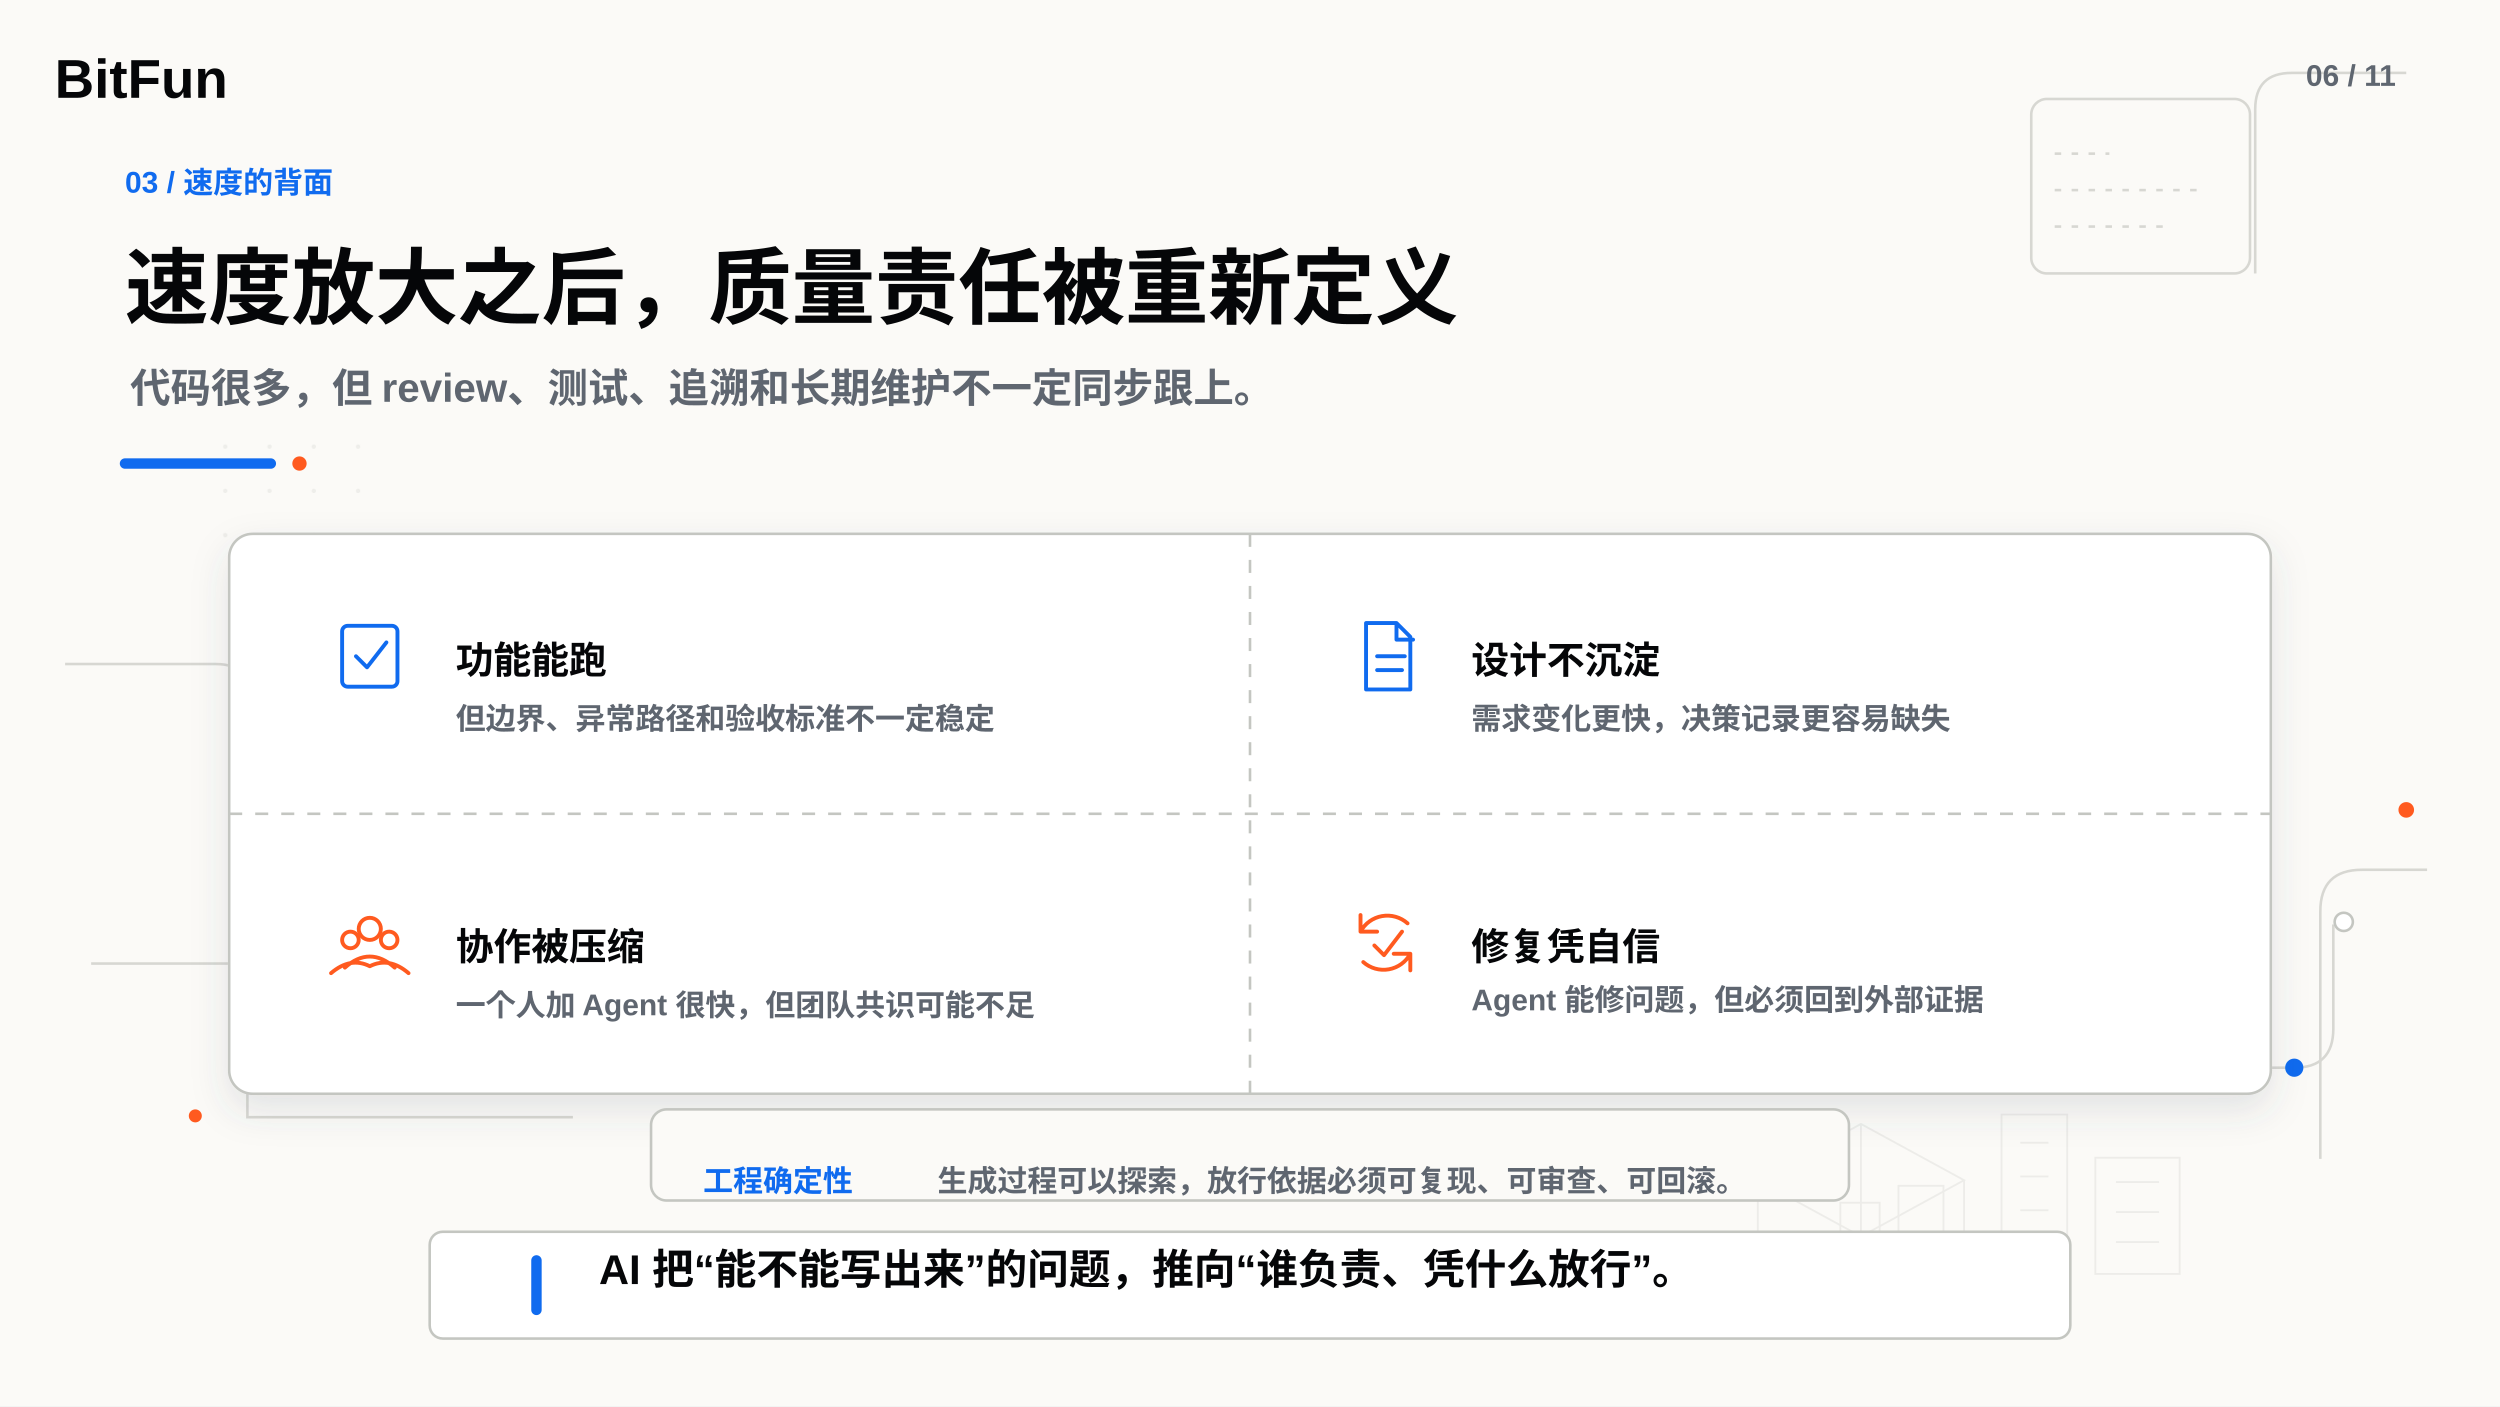
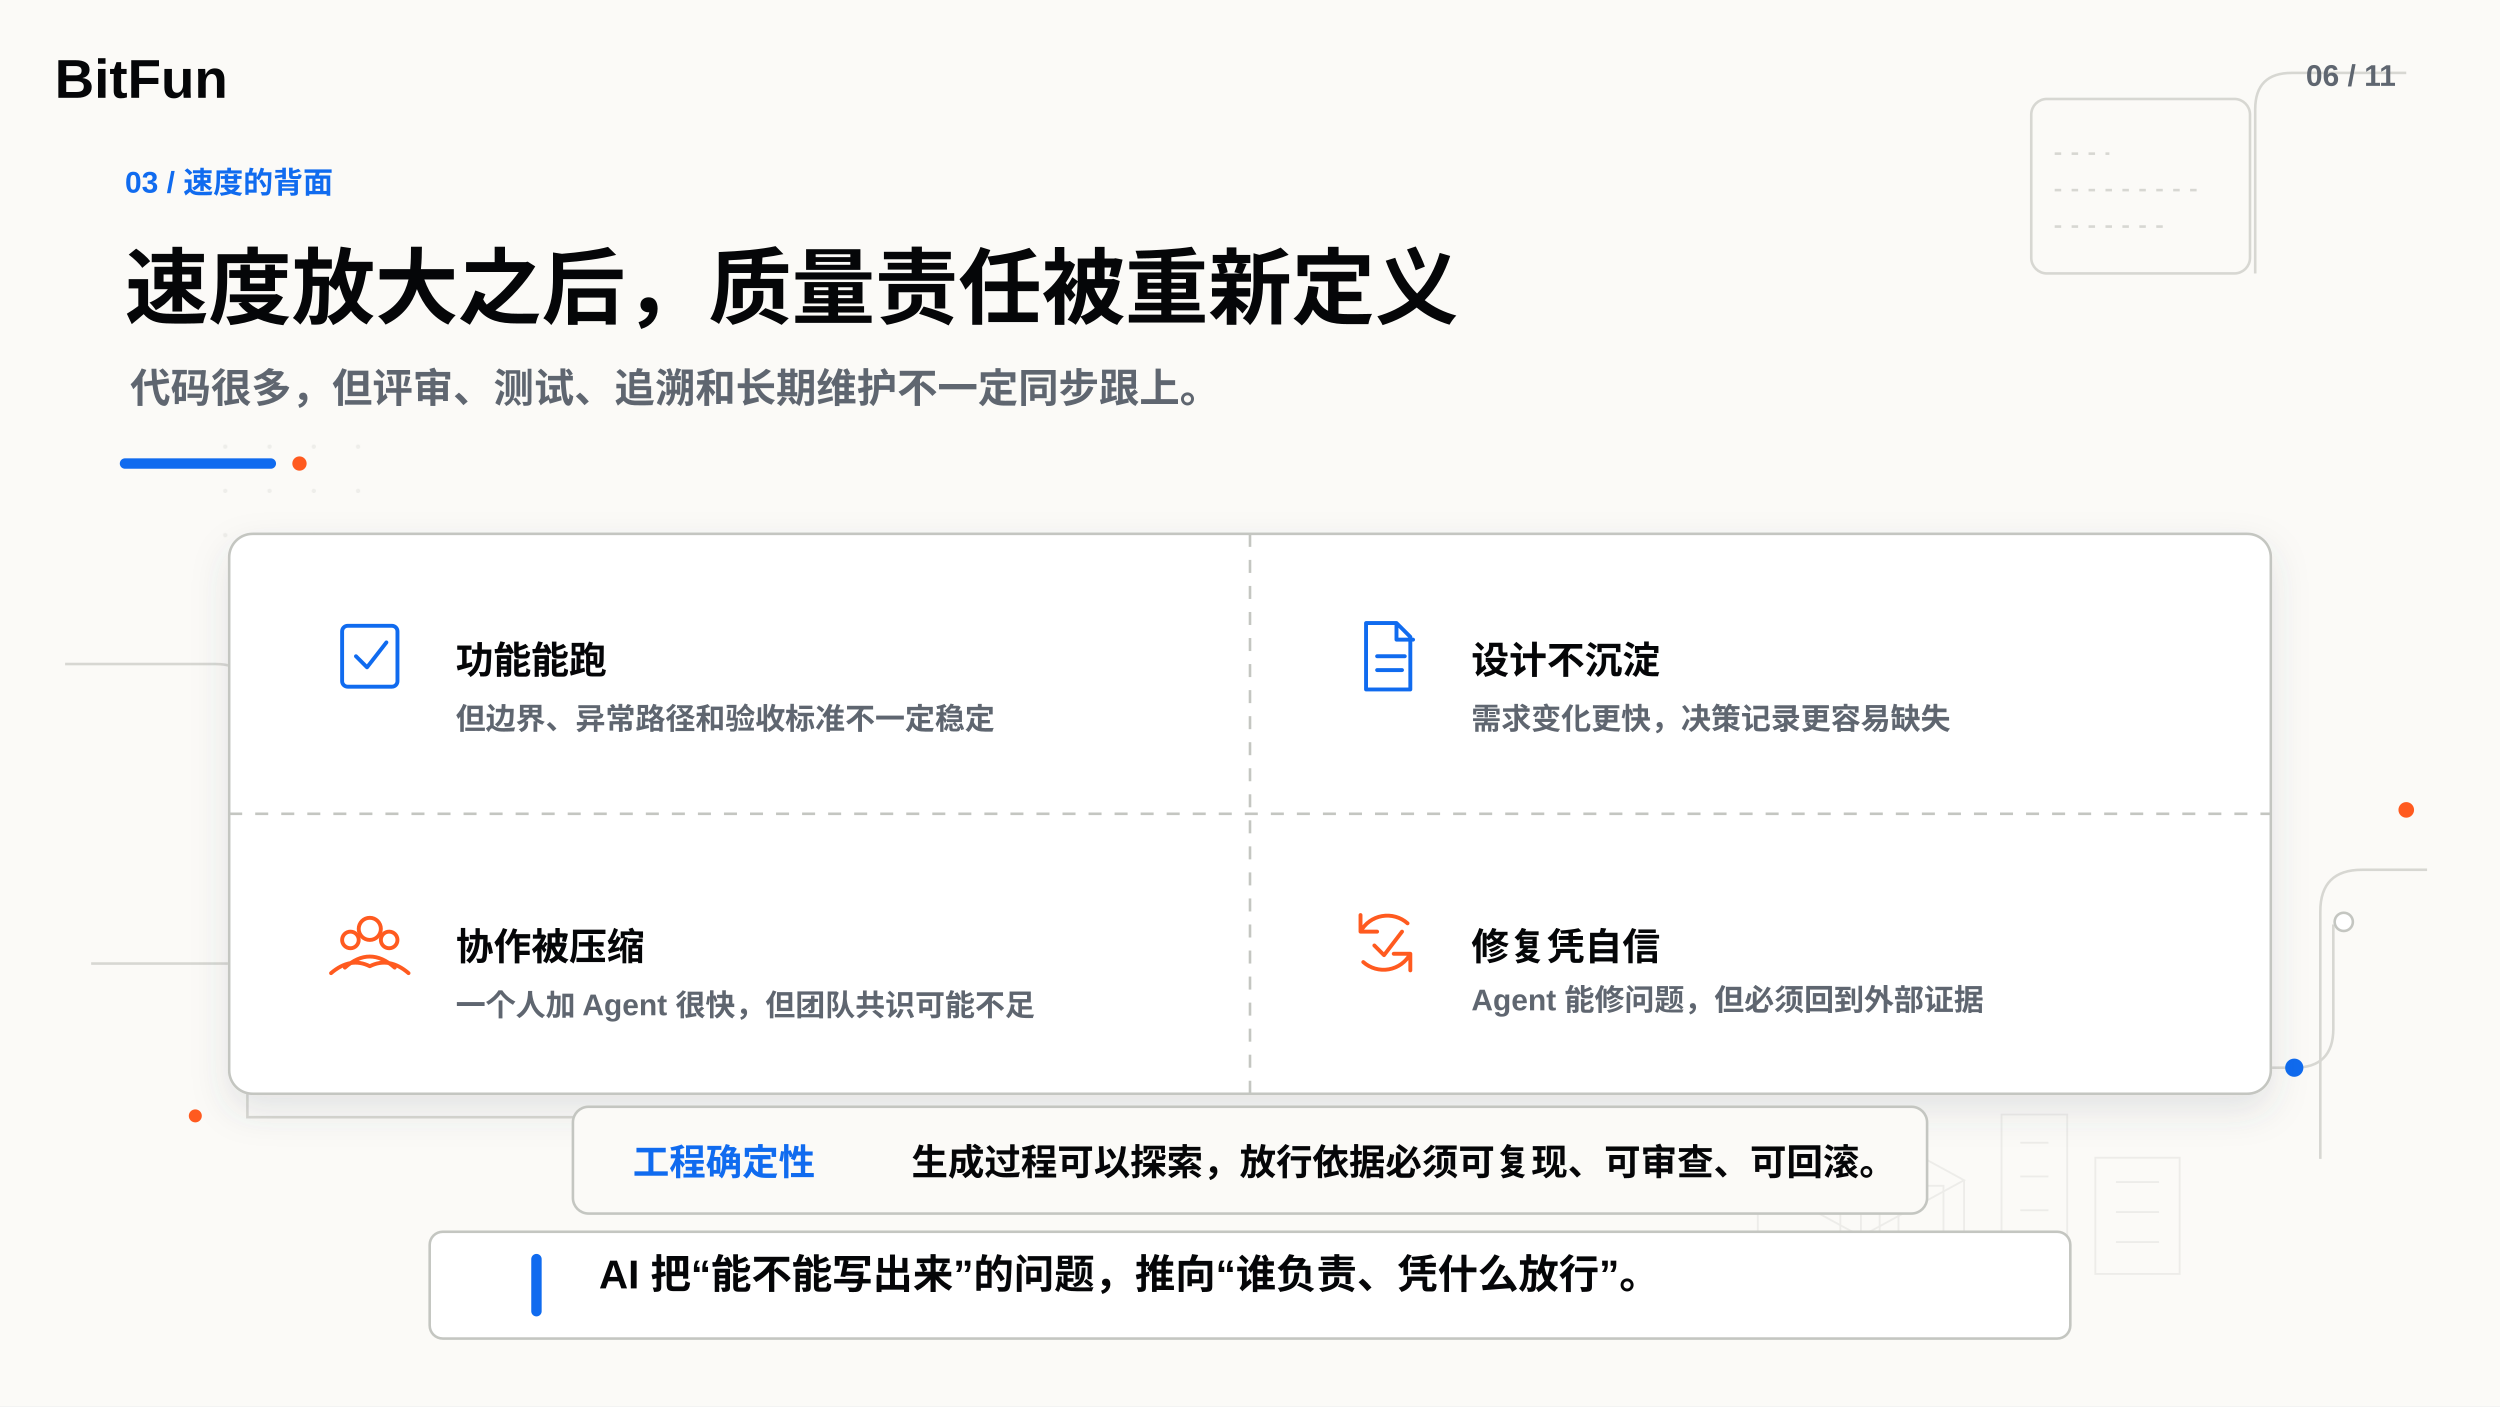
<svg xmlns="http://www.w3.org/2000/svg" width="1920" height="1080" viewBox="0 0 1920 1080">
  <defs>
    <pattern id="lightDots" width="34" height="34" patternUnits="userSpaceOnUse">
      <circle cx="3" cy="3" r="1.7" fill="#C4C6C1" opacity="0.55" />
    </pattern>
    <filter id="paperShadow" x="-18%" y="-18%" width="136%" height="150%">
      <feDropShadow dx="0" dy="12" stdDeviation="14" flood-color="#4B5563" flood-opacity="0.13" />
    </filter>
    <marker id="arrowBlue" markerWidth="12" markerHeight="12" refX="9" refY="6" orient="auto" markerUnits="strokeWidth">
      <path d="M2 2 L10 6 L2 10" fill="none" stroke="#106BEF" stroke-width="2" />
    </marker>
    <marker id="arrowGray" markerWidth="12" markerHeight="12" refX="9" refY="6" orient="auto" markerUnits="strokeWidth">
      <path d="M2 2 L10 6 L2 10" fill="none" stroke="#A5A9AE" stroke-width="2" />
    </marker>
  </defs>
  <rect width="1920" height="1080" fill="#FBFAF7" />
  <rect x="1560" y="76" width="168" height="134" rx="12" fill="none" stroke="#D7D7D2" stroke-width="2" />
  <path d="M1578 118 h42 m-42 28 h112 m-112 28 h88" stroke="#D7D7D2" stroke-width="2" stroke-dasharray="5 8" fill="none" />
  <path d="M1848 56 h-88 q-28 0 -28 28 v126" stroke="#D7D7D2" stroke-width="2" fill="none" />
  <path d="M1782 890 v-190 q0 -32 32 -32 h50" stroke="#D7D7D2" stroke-width="2" fill="none" />
  <path d="M1650 820 h112 q30 0 30 -30 v-80" stroke="#D7D7D2" stroke-width="2" fill="none" />
  <circle cx="1800" cy="708" r="7" fill="#FFFFFF" stroke="#C4C6C1" stroke-width="2" />
  <circle cx="1762" cy="820" r="7" fill="#106BEF" />
  <circle cx="1848" cy="622" r="6" fill="#FF5A1F" />
  <rect x="1378" y="720" width="180" height="120" fill="url(#lightDots)" opacity="0.48" />
  <rect x="152" y="318" width="128" height="96" fill="url(#lightDots)" opacity="0.42" />
  <path d="M70 740 h120 v118 h250" stroke="#D7D7D2" stroke-width="2" fill="none" />
  <path d="M50 510 h116 q26 0 26 26 v52" stroke="#D7D7D2" stroke-width="2" fill="none" />
  <circle cx="150" cy="857" r="5" fill="#FF5A1F" />
  <g opacity="0.26" transform="translate(1350 820) scale(0.72)">
    <path d="M0 120 L110 60 L220 120 L110 180 Z" fill="none" stroke="#C4C6C1" stroke-width="2" />
    <path d="M110 60 V180 M0 120 V220 M220 120 V220 M0 220 H320" stroke="#C4C6C1" stroke-width="2" fill="none" />
    <path d="M260 50 h70 v170 h-70 Z M280 80 h30 M280 116 h30 M280 152 h30" stroke="#C4C6C1" stroke-width="2" fill="none" />
    <path d="M360 96 h90 v124 h-90 Z M382 122 h46 M382 154 h46 M382 186 h46" stroke="#C4C6C1" stroke-width="2" fill="none" />
    <path d="M88 144 h42 v76 h-42 Z M150 126 h48 v94 h-48 Z" stroke="#C4C6C1" stroke-width="2" fill="none" />
  </g>
  <style>
      text { font-family: "Microsoft YaHei", "Noto Sans SC", "PingFang SC", "Segoe UI", Arial, sans-serif; dominant-baseline: hanging; }
      .brand5 { font-size: 42px; font-weight: 900; fill: #050608; }
      .num5 { font-family: "Arial", "Microsoft YaHei", sans-serif; font-weight: 900; fill: #050608; }
      .h15 { font-size: 68px; font-weight: 900; fill: #050608; letter-spacing: 0; }
      .h25 { font-size: 58px; font-weight: 900; fill: #050608; letter-spacing: 0; }
      .sub5 { font-size: 31px; font-weight: 560; fill: #5F6670; }
      .body5 { font-size: 30px; font-weight: 700; fill: #050608; }
      .muted5 { font-size: 24px; font-weight: 560; fill: #5F6670; }
      .label5 { font-size: 29px; font-weight: 900; fill: #050608; }
      .small5 { font-size: 23px; font-weight: 760; fill: #5F6670; }
      .micro5 { font-size: 19px; font-weight: 760; fill: #5F6670; }
    </style>
  <text x="42" y="46" class="brand5">BitFun</text>
  <text x="1840" y="50" class="small5" text-anchor="end">06 / 11</text>
  <text x="96" y="132" class="small5" style="fill:#106BEF;font-weight:900">03 / 速度的背面</text>
  <text x="96" y="188" class="h15" style="font-size:64px">速度放大之后，质量责任被重新定义</text>
-   <text x="100" y="282" class="sub5">代码很多，但 review、测试、追溯和长期维护不一定同步跟上。</text>
+   <text x="100" y="282" class="sub5">代码很多，但评审、测试、追溯和长期维护不一定同步跟上。</text>
  <path d="M96 356 h112" stroke="#106BEF" stroke-width="8" stroke-linecap="round" />
  <circle cx="230" cy="356" r="5.5" fill="#FF5A1F" />
  <rect x="176" y="410" width="1568" height="430" rx="18" fill="#FFFFFF" stroke="#C4C6C1" stroke-width="2" filter="url(#paperShadow)" />
  <path d="M960 410 V840" stroke="#C4C6C1" stroke-width="2" stroke-dasharray="10 10" />
  <path d="M176 625 H1744" stroke="#C4C6C1" stroke-width="2" stroke-dasharray="10 10" />
  <g transform="translate(250 470) scale(1.0625)">
    <rect x="12" y="10" width="40" height="44" rx="4" stroke="#106BEF" stroke-width="2.824" stroke-linecap="round" stroke-linejoin="round" fill="none" />
    <path d="M22 32 l8 8 l14 -18" stroke="#106BEF" stroke-width="2.824" stroke-linecap="round" stroke-linejoin="round" fill="none" />
  </g>
  <text x="350" y="492" class="label5">功能能跑</text>
  <text x="350" y="540" class="small5">但边界、异常路径和验收标准不一定稳定</text>
  <g transform="translate(1030 470) scale(1.0625)">
    <path d="M18 8 h22 l10 10 v38 H18 Z M40 8 v12 h12 M26 32 h20 M26 42 h18" stroke="#106BEF" stroke-width="2.824" stroke-linecap="round" stroke-linejoin="round" fill="none" />
  </g>
  <text x="1130" y="492" class="label5">设计不沉淀</text>
  <text x="1130" y="540" class="small5">需求变化更快，决策记录更容易缺失</text>
  <g transform="translate(250 690) scale(1.0625)">
    <circle cx="32" cy="22" r="8" stroke="#FF5A1F" stroke-width="2.824" stroke-linecap="round" stroke-linejoin="round" fill="none" />
    <circle cx="18" cy="30" r="6" stroke="#FF5A1F" stroke-width="2.824" stroke-linecap="round" stroke-linejoin="round" fill="none" />
    <circle cx="46" cy="30" r="6" stroke="#FF5A1F" stroke-width="2.824" stroke-linecap="round" stroke-linejoin="round" fill="none" />
    <path d="M14 50 q18 -16 36 0 M4 54 q14 -12 28 -5 M32 49 q14 -7 28 5" stroke="#FF5A1F" stroke-width="2.824" stroke-linecap="round" stroke-linejoin="round" fill="none" />
  </g>
  <text x="350" y="712" class="label5">协作被压缩</text>
  <text x="350" y="760" class="small5">一个人加 Agent 很快，但团队共识可能不足</text>
  <g transform="translate(1030 690) scale(1.0625)">
    <path d="M48 18 A22 22 0 0 0 14 24 M14 24 h12 M14 24 v-12 M16 46 A22 22 0 0 0 50 40 M50 40 H38 M50 40 v12" stroke="#FF5A1F" stroke-width="2.824" stroke-linecap="round" stroke-linejoin="round" fill="none" />
    <path d="M24 34 l7 7 l13 -17" stroke="#FF5A1F" stroke-width="2.824" stroke-linecap="round" stroke-linejoin="round" fill="none" />
  </g>
  <text x="1130" y="712" class="label5">修复凭自信</text>
  <text x="1130" y="760" class="small5">Agent 能修问题，但必须回到外部证据</text>
-   <rect x="500" y="852" width="920" height="70" rx="12" fill="#FBFAF7" stroke="#C4C6C1" stroke-width="2" />
-   <text x="540" y="895" class="small5" style="fill:#106BEF;font-weight:900">工程确定性</text>
-   <text x="720" y="895" class="small5">生成过程可以探索，放行依据必须可复现、可审查、可回滚。</text>
+   <rect x="440" y="850" width="1040" height="82" rx="12" fill="#FBFAF7" stroke="#C4C6C1" stroke-width="2" />
+   <text x="486" y="878" class="body5" style="font-size:28px;fill:#106BEF;font-weight:900">工程确定性</text>
+   <text x="700" y="878" class="body5" style="font-size:28px;fill:undefined;font-weight:760">生成过程可以探索，放行依据必须可复现、可审查、可回滚。</text>
  <rect x="330" y="946" width="1260" height="82" rx="10" fill="#FFFFFF" stroke="#C4C6C1" stroke-width="2" />
-   <path d="M412 968 v38" stroke="#106BEF" stroke-width="8" stroke-linecap="round" />
-   <text x="460" y="964" class="body5" style="font-size:32px">AI 把“能不能写出来”的问题，推向“谁负责、凭什么放行”。</text>
+   <path d="M412 967 v40" stroke="#106BEF" stroke-width="8" stroke-linecap="round" />
+   <text x="460" y="968" class="body5" style="font-size:31px">AI 把“能不能写出来”的问题，推向“谁负责、凭什么放行”。</text>
</svg>
